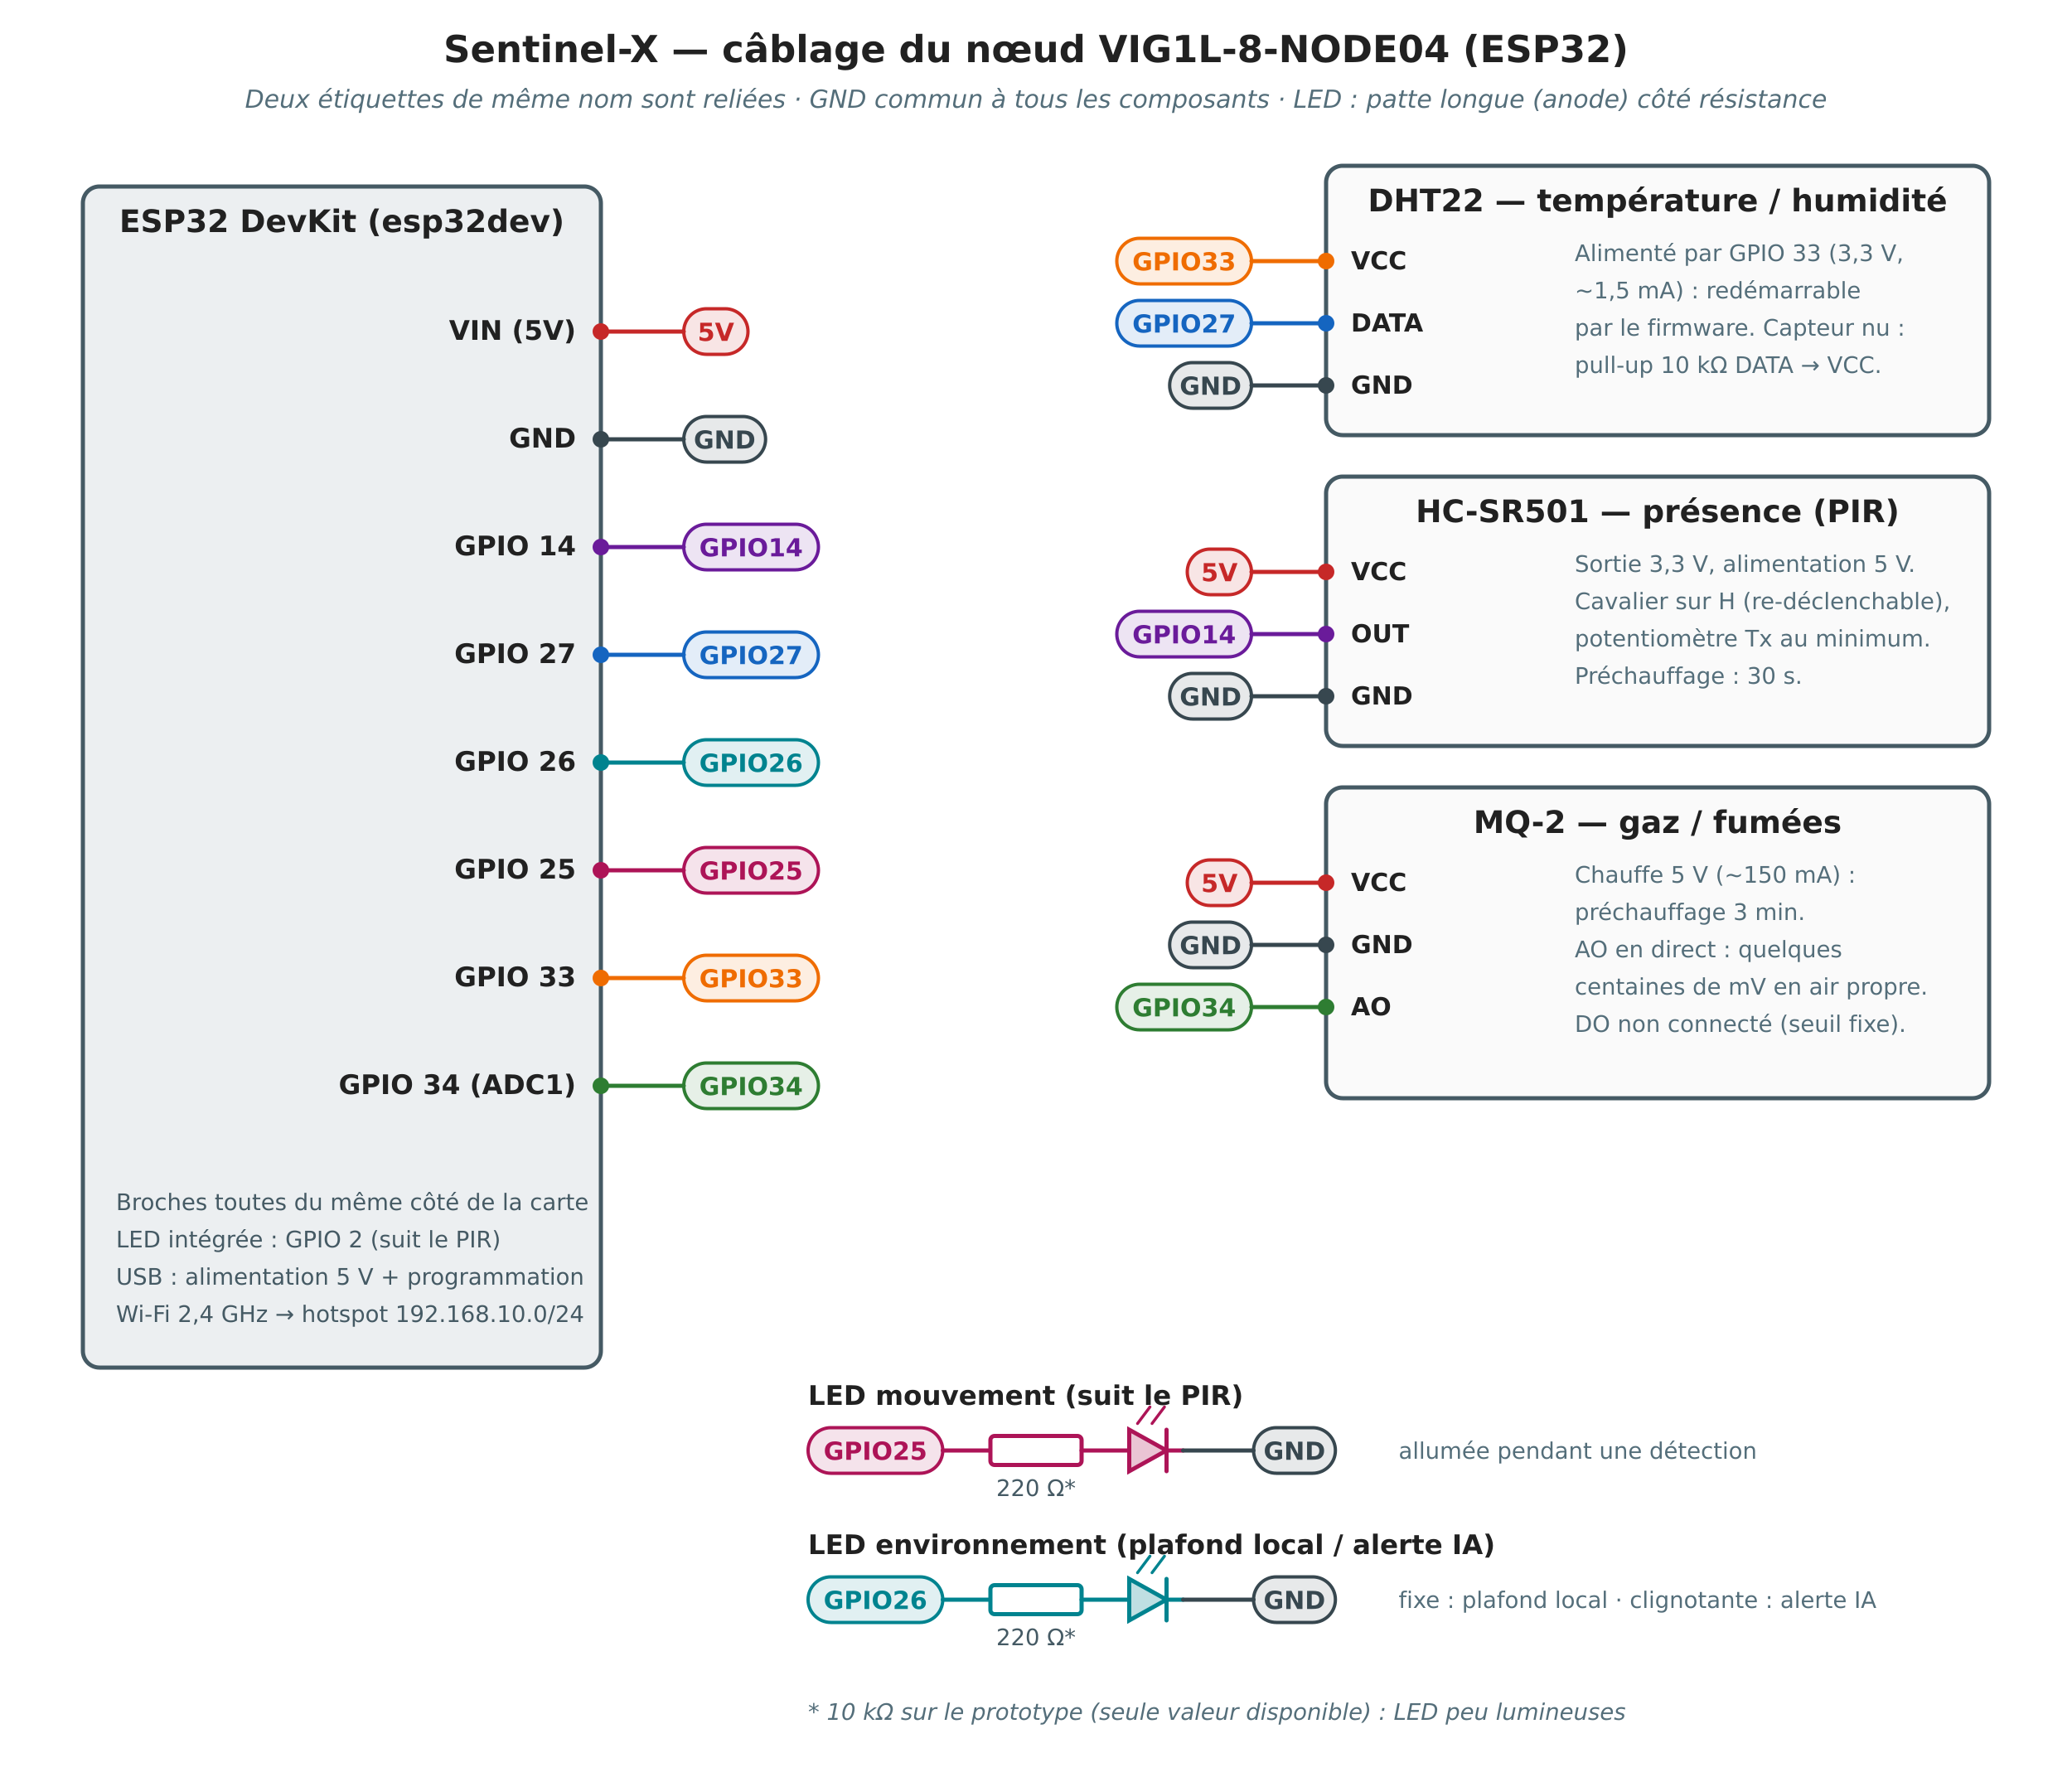
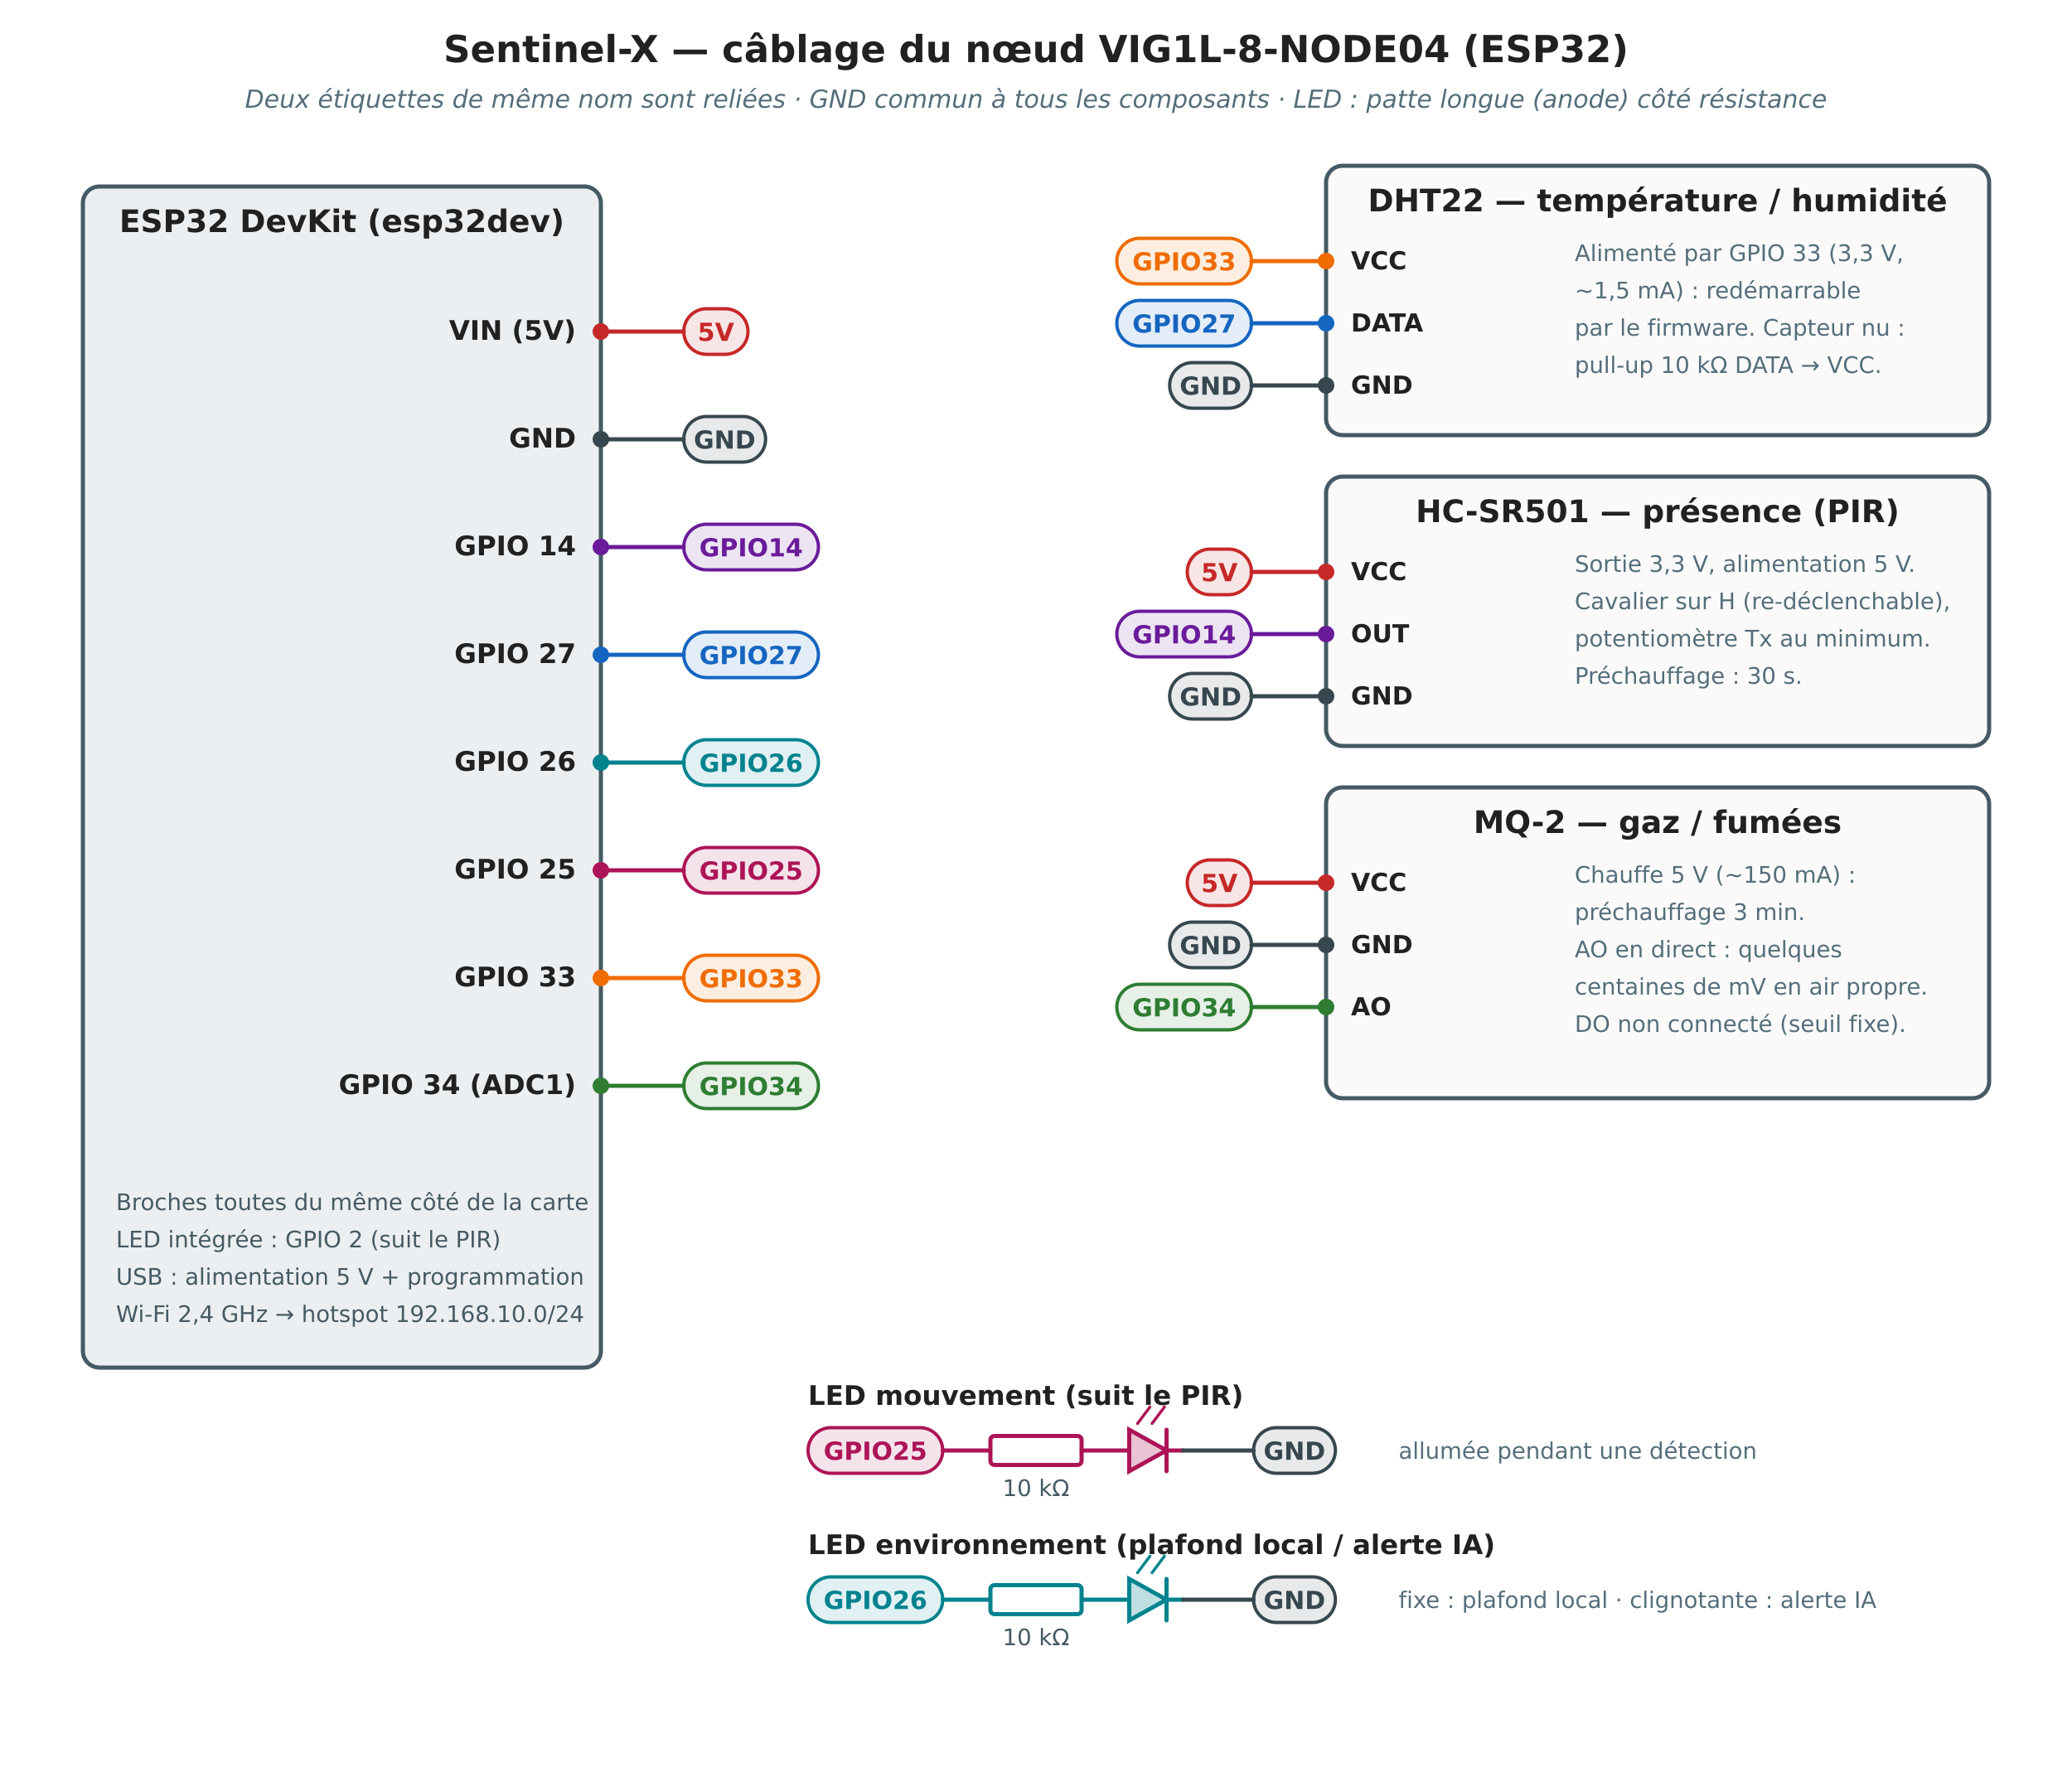
<svg xmlns="http://www.w3.org/2000/svg" viewBox="0 0 1000 860" width="1000" height="860" font-family="DejaVu Sans, Arial, sans-serif">
  <rect width="1000" height="860" fill="#ffffff" />
  <text x="500.0" y="30" font-size="18" text-anchor="middle" font-weight="bold" fill="#212121">Sentinel-X — câblage du nœud VIG1L-8-NODE04 (ESP32)</text>
  <text x="500.0" y="52" font-size="12" text-anchor="middle" font-weight="normal" fill="#546e7a" font-style="italic">Deux étiquettes de même nom sont reliées · GND commun à tous les composants · LED : patte longue (anode) côté résistance</text>
  <rect x="40" y="90" width="250" height="570" rx="8" fill="#eceff1" stroke="#455a64" stroke-width="2" />
  <text x="165.0" y="112" font-size="15" text-anchor="middle" font-weight="bold" fill="#212121">ESP32 DevKit (esp32dev)</text>
  <circle cx="290" cy="160" r="4" fill="#c62828" />
  <text x="278" y="164" font-size="13" text-anchor="end" font-weight="bold" fill="#212121">VIN (5V)</text>
  <line x1="290" y1="160" x2="330" y2="160" stroke="#c62828" stroke-width="2" stroke-linecap="round" />
  <rect x="330" y="149" width="31.0" height="22" rx="11" fill="#c62828" fill-opacity="0.12" stroke="#c62828" stroke-width="1.6" />
  <text x="345.5" y="164.5" font-size="12" text-anchor="middle" font-weight="bold" fill="#c62828">5V</text>
  <circle cx="290" cy="212" r="4" fill="#37474f" />
  <text x="278" y="216" font-size="13" text-anchor="end" font-weight="bold" fill="#212121">GND</text>
  <line x1="290" y1="212" x2="330" y2="212" stroke="#37474f" stroke-width="2" stroke-linecap="round" />
  <rect x="330" y="201" width="39.5" height="22" rx="11" fill="#37474f" fill-opacity="0.12" stroke="#37474f" stroke-width="1.6" />
  <text x="349.75" y="216.5" font-size="12" text-anchor="middle" font-weight="bold" fill="#37474f">GND</text>
  <circle cx="290" cy="264" r="4" fill="#6a1b9a" />
  <text x="278" y="268" font-size="13" text-anchor="end" font-weight="bold" fill="#212121">GPIO 14</text>
  <line x1="290" y1="264" x2="330" y2="264" stroke="#6a1b9a" stroke-width="2" stroke-linecap="round" />
  <rect x="330" y="253" width="65.0" height="22" rx="11" fill="#6a1b9a" fill-opacity="0.12" stroke="#6a1b9a" stroke-width="1.6" />
  <text x="362.5" y="268.5" font-size="12" text-anchor="middle" font-weight="bold" fill="#6a1b9a">GPIO14</text>
  <circle cx="290" cy="316" r="4" fill="#1565c0" />
  <text x="278" y="320" font-size="13" text-anchor="end" font-weight="bold" fill="#212121">GPIO 27</text>
  <line x1="290" y1="316" x2="330" y2="316" stroke="#1565c0" stroke-width="2" stroke-linecap="round" />
  <rect x="330" y="305" width="65.0" height="22" rx="11" fill="#1565c0" fill-opacity="0.12" stroke="#1565c0" stroke-width="1.6" />
  <text x="362.5" y="320.5" font-size="12" text-anchor="middle" font-weight="bold" fill="#1565c0">GPIO27</text>
  <circle cx="290" cy="368" r="4" fill="#00838f" />
  <text x="278" y="372" font-size="13" text-anchor="end" font-weight="bold" fill="#212121">GPIO 26</text>
  <line x1="290" y1="368" x2="330" y2="368" stroke="#00838f" stroke-width="2" stroke-linecap="round" />
  <rect x="330" y="357" width="65.0" height="22" rx="11" fill="#00838f" fill-opacity="0.12" stroke="#00838f" stroke-width="1.6" />
  <text x="362.5" y="372.5" font-size="12" text-anchor="middle" font-weight="bold" fill="#00838f">GPIO26</text>
  <circle cx="290" cy="420" r="4" fill="#ad1457" />
  <text x="278" y="424" font-size="13" text-anchor="end" font-weight="bold" fill="#212121">GPIO 25</text>
  <line x1="290" y1="420" x2="330" y2="420" stroke="#ad1457" stroke-width="2" stroke-linecap="round" />
  <rect x="330" y="409" width="65.0" height="22" rx="11" fill="#ad1457" fill-opacity="0.12" stroke="#ad1457" stroke-width="1.6" />
  <text x="362.5" y="424.5" font-size="12" text-anchor="middle" font-weight="bold" fill="#ad1457">GPIO25</text>
  <circle cx="290" cy="472" r="4" fill="#ef6c00" />
  <text x="278" y="476" font-size="13" text-anchor="end" font-weight="bold" fill="#212121">GPIO 33</text>
  <line x1="290" y1="472" x2="330" y2="472" stroke="#ef6c00" stroke-width="2" stroke-linecap="round" />
  <rect x="330" y="461" width="65.0" height="22" rx="11" fill="#ef6c00" fill-opacity="0.12" stroke="#ef6c00" stroke-width="1.6" />
  <text x="362.5" y="476.5" font-size="12" text-anchor="middle" font-weight="bold" fill="#ef6c00">GPIO33</text>
  <circle cx="290" cy="524" r="4" fill="#2e7d32" />
  <text x="278" y="528" font-size="13" text-anchor="end" font-weight="bold" fill="#212121">GPIO 34 (ADC1)</text>
  <line x1="290" y1="524" x2="330" y2="524" stroke="#2e7d32" stroke-width="2" stroke-linecap="round" />
  <rect x="330" y="513" width="65.0" height="22" rx="11" fill="#2e7d32" fill-opacity="0.12" stroke="#2e7d32" stroke-width="1.6" />
  <text x="362.5" y="528.5" font-size="12" text-anchor="middle" font-weight="bold" fill="#2e7d32">GPIO34</text>
  <text x="56" y="584" font-size="11" text-anchor="start" font-weight="normal" fill="#455a64">Broches toutes du même côté de la carte</text>
  <text x="56" y="602" font-size="11" text-anchor="start" font-weight="normal" fill="#455a64">LED intégrée : GPIO 2 (suit le PIR)</text>
  <text x="56" y="620" font-size="11" text-anchor="start" font-weight="normal" fill="#455a64">USB : alimentation 5 V + programmation</text>
  <text x="56" y="638" font-size="11" text-anchor="start" font-weight="normal" fill="#455a64">Wi-Fi 2,4 GHz → hotspot 192.168.10.0/24</text>
  <rect x="640" y="80" width="320" height="130" rx="8" fill="#fafafa" stroke="#455a64" stroke-width="2" />
  <text x="800.0" y="102" font-size="15" text-anchor="middle" font-weight="bold" fill="#212121">DHT22 — température / humidité</text>
  <circle cx="640" cy="126" r="4" fill="#ef6c00" />
  <text x="652" y="130" font-size="12" text-anchor="start" font-weight="bold" fill="#212121">VCC</text>
  <line x1="604" y1="126" x2="640" y2="126" stroke="#ef6c00" stroke-width="2" stroke-linecap="round" />
  <rect x="539.0" y="115" width="65.0" height="22" rx="11" fill="#ef6c00" fill-opacity="0.12" stroke="#ef6c00" stroke-width="1.6" />
  <text x="571.5" y="130.5" font-size="12" text-anchor="middle" font-weight="bold" fill="#ef6c00">GPIO33</text>
  <circle cx="640" cy="156" r="4" fill="#1565c0" />
  <text x="652" y="160" font-size="12" text-anchor="start" font-weight="bold" fill="#212121">DATA</text>
  <line x1="604" y1="156" x2="640" y2="156" stroke="#1565c0" stroke-width="2" stroke-linecap="round" />
  <rect x="539.0" y="145" width="65.0" height="22" rx="11" fill="#1565c0" fill-opacity="0.12" stroke="#1565c0" stroke-width="1.6" />
  <text x="571.5" y="160.5" font-size="12" text-anchor="middle" font-weight="bold" fill="#1565c0">GPIO27</text>
  <circle cx="640" cy="186" r="4" fill="#37474f" />
  <text x="652" y="190" font-size="12" text-anchor="start" font-weight="bold" fill="#212121">GND</text>
  <line x1="604" y1="186" x2="640" y2="186" stroke="#37474f" stroke-width="2" stroke-linecap="round" />
  <rect x="564.5" y="175" width="39.5" height="22" rx="11" fill="#37474f" fill-opacity="0.12" stroke="#37474f" stroke-width="1.6" />
  <text x="584.25" y="190.5" font-size="12" text-anchor="middle" font-weight="bold" fill="#37474f">GND</text>
  <text x="760" y="126" font-size="11" text-anchor="start" font-weight="normal" fill="#546e7a">Alimenté par GPIO 33 (3,3 V,</text>
  <text x="760" y="144" font-size="11" text-anchor="start" font-weight="normal" fill="#546e7a">~1,5 mA) : redémarrable</text>
  <text x="760" y="162" font-size="11" text-anchor="start" font-weight="normal" fill="#546e7a">par le firmware. Capteur nu :</text>
  <text x="760" y="180" font-size="11" text-anchor="start" font-weight="normal" fill="#546e7a">pull-up 10 kΩ DATA → VCC.</text>
  <rect x="640" y="230" width="320" height="130" rx="8" fill="#fafafa" stroke="#455a64" stroke-width="2" />
  <text x="800.0" y="252" font-size="15" text-anchor="middle" font-weight="bold" fill="#212121">HC-SR501 — présence (PIR)</text>
  <circle cx="640" cy="276" r="4" fill="#c62828" />
  <text x="652" y="280" font-size="12" text-anchor="start" font-weight="bold" fill="#212121">VCC</text>
  <line x1="604" y1="276" x2="640" y2="276" stroke="#c62828" stroke-width="2" stroke-linecap="round" />
  <rect x="573.0" y="265" width="31.0" height="22" rx="11" fill="#c62828" fill-opacity="0.12" stroke="#c62828" stroke-width="1.6" />
  <text x="588.5" y="280.5" font-size="12" text-anchor="middle" font-weight="bold" fill="#c62828">5V</text>
  <circle cx="640" cy="306" r="4" fill="#6a1b9a" />
  <text x="652" y="310" font-size="12" text-anchor="start" font-weight="bold" fill="#212121">OUT</text>
  <line x1="604" y1="306" x2="640" y2="306" stroke="#6a1b9a" stroke-width="2" stroke-linecap="round" />
  <rect x="539.0" y="295" width="65.0" height="22" rx="11" fill="#6a1b9a" fill-opacity="0.12" stroke="#6a1b9a" stroke-width="1.6" />
  <text x="571.5" y="310.5" font-size="12" text-anchor="middle" font-weight="bold" fill="#6a1b9a">GPIO14</text>
  <circle cx="640" cy="336" r="4" fill="#37474f" />
  <text x="652" y="340" font-size="12" text-anchor="start" font-weight="bold" fill="#212121">GND</text>
  <line x1="604" y1="336" x2="640" y2="336" stroke="#37474f" stroke-width="2" stroke-linecap="round" />
  <rect x="564.5" y="325" width="39.5" height="22" rx="11" fill="#37474f" fill-opacity="0.12" stroke="#37474f" stroke-width="1.6" />
  <text x="584.25" y="340.5" font-size="12" text-anchor="middle" font-weight="bold" fill="#37474f">GND</text>
  <text x="760" y="276" font-size="11" text-anchor="start" font-weight="normal" fill="#546e7a">Sortie 3,3 V, alimentation 5 V.</text>
  <text x="760" y="294" font-size="11" text-anchor="start" font-weight="normal" fill="#546e7a">Cavalier sur H (re-déclenchable),</text>
  <text x="760" y="312" font-size="11" text-anchor="start" font-weight="normal" fill="#546e7a">potentiomètre Tx au minimum.</text>
  <text x="760" y="330" font-size="11" text-anchor="start" font-weight="normal" fill="#546e7a">Préchauffage : 30 s.</text>
  <rect x="640" y="380" width="320" height="150" rx="8" fill="#fafafa" stroke="#455a64" stroke-width="2" />
  <text x="800.0" y="402" font-size="15" text-anchor="middle" font-weight="bold" fill="#212121">MQ-2 — gaz / fumées</text>
  <circle cx="640" cy="426" r="4" fill="#c62828" />
  <text x="652" y="430" font-size="12" text-anchor="start" font-weight="bold" fill="#212121">VCC</text>
  <line x1="604" y1="426" x2="640" y2="426" stroke="#c62828" stroke-width="2" stroke-linecap="round" />
  <rect x="573.0" y="415" width="31.0" height="22" rx="11" fill="#c62828" fill-opacity="0.12" stroke="#c62828" stroke-width="1.6" />
  <text x="588.5" y="430.5" font-size="12" text-anchor="middle" font-weight="bold" fill="#c62828">5V</text>
  <circle cx="640" cy="456" r="4" fill="#37474f" />
  <text x="652" y="460" font-size="12" text-anchor="start" font-weight="bold" fill="#212121">GND</text>
  <line x1="604" y1="456" x2="640" y2="456" stroke="#37474f" stroke-width="2" stroke-linecap="round" />
  <rect x="564.5" y="445" width="39.5" height="22" rx="11" fill="#37474f" fill-opacity="0.12" stroke="#37474f" stroke-width="1.6" />
  <text x="584.25" y="460.5" font-size="12" text-anchor="middle" font-weight="bold" fill="#37474f">GND</text>
  <circle cx="640" cy="486" r="4" fill="#2e7d32" />
  <text x="652" y="490" font-size="12" text-anchor="start" font-weight="bold" fill="#212121">AO</text>
  <text x="760" y="426" font-size="11" text-anchor="start" font-weight="normal" fill="#546e7a">Chauffe 5 V (~150 mA) :</text>
  <text x="760" y="444" font-size="11" text-anchor="start" font-weight="normal" fill="#546e7a">préchauffage 3 min.</text>
  <text x="760" y="462" font-size="11" text-anchor="start" font-weight="normal" fill="#546e7a">AO en direct : quelques</text>
  <text x="760" y="480" font-size="11" text-anchor="start" font-weight="normal" fill="#546e7a">centaines de mV en air propre.</text>
  <text x="760" y="498" font-size="11" text-anchor="start" font-weight="normal" fill="#546e7a">DO non connecté (seuil fixe).</text>
  <line x1="604" y1="486" x2="640" y2="486" stroke="#2e7d32" stroke-width="2" stroke-linecap="round" />
  <rect x="539.0" y="475" width="65.0" height="22" rx="11" fill="#2e7d32" fill-opacity="0.12" stroke="#2e7d32" stroke-width="1.6" />
  <text x="571.5" y="490.5" font-size="12" text-anchor="middle" font-weight="bold" fill="#2e7d32">GPIO34</text>
  <text x="390" y="678" font-size="13" text-anchor="start" font-weight="bold" fill="#212121">LED mouvement (suit le PIR)</text>
  <rect x="390" y="689" width="65.0" height="22" rx="11" fill="#ad1457" fill-opacity="0.12" stroke="#ad1457" stroke-width="1.6" />
  <text x="422.5" y="704.5" font-size="12" text-anchor="middle" font-weight="bold" fill="#ad1457">GPIO25</text>
  <line x1="455.0" y1="700" x2="478.0" y2="700" stroke="#ad1457" stroke-width="2" stroke-linecap="round" />
  <rect x="478.0" y="693" width="44" height="14" rx="2" fill="#fff" stroke="#ad1457" stroke-width="2" />
  <line x1="522.0" y1="700" x2="545.0" y2="700" stroke="#ad1457" stroke-width="2" stroke-linecap="round" />
-   <text x="500.0" y="722" font-size="11" text-anchor="middle" font-weight="normal" fill="#455a64">220 Ω*</text>
+   <text x="500.0" y="722" font-size="11" text-anchor="middle" font-weight="normal" fill="#455a64">10 kΩ</text>
  <polygon points="545.0,690 545.0,710 563.0,700" fill="#ad1457" fill-opacity="0.25" stroke="#ad1457" stroke-width="2" />
  <line x1="563.0" y1="690" x2="563.0" y2="710" stroke="#ad1457" stroke-width="2" stroke-linecap="round" />
  <line x1="563.0" y1="700" x2="571.0" y2="700" stroke="#ad1457" stroke-width="2" stroke-linecap="round" />
  <line x1="549.0" y1="687" x2="555.0" y2="679" stroke="#ad1457" stroke-width="1.4" stroke-linecap="round" />
  <line x1="556.0" y1="687" x2="562.0" y2="679" stroke="#ad1457" stroke-width="1.4" stroke-linecap="round" />
  <line x1="571.0" y1="700" x2="605.0" y2="700" stroke="#37474f" stroke-width="2" stroke-linecap="round" />
  <rect x="605.0" y="689" width="39.5" height="22" rx="11" fill="#37474f" fill-opacity="0.12" stroke="#37474f" stroke-width="1.6" />
  <text x="624.75" y="704.5" font-size="12" text-anchor="middle" font-weight="bold" fill="#37474f">GND</text>
  <text x="675.0" y="704" font-size="11" text-anchor="start" font-weight="normal" fill="#546e7a">allumée pendant une détection</text>
  <text x="390" y="750" font-size="13" text-anchor="start" font-weight="bold" fill="#212121">LED environnement (plafond local / alerte IA)</text>
  <rect x="390" y="761" width="65.0" height="22" rx="11" fill="#00838f" fill-opacity="0.12" stroke="#00838f" stroke-width="1.6" />
  <text x="422.5" y="776.5" font-size="12" text-anchor="middle" font-weight="bold" fill="#00838f">GPIO26</text>
  <line x1="455.0" y1="772" x2="478.0" y2="772" stroke="#00838f" stroke-width="2" stroke-linecap="round" />
  <rect x="478.0" y="765" width="44" height="14" rx="2" fill="#fff" stroke="#00838f" stroke-width="2" />
  <line x1="522.0" y1="772" x2="545.0" y2="772" stroke="#00838f" stroke-width="2" stroke-linecap="round" />
-   <text x="500.0" y="794" font-size="11" text-anchor="middle" font-weight="normal" fill="#455a64">220 Ω*</text>
+   <text x="500.0" y="794" font-size="11" text-anchor="middle" font-weight="normal" fill="#455a64">10 kΩ</text>
  <polygon points="545.0,762 545.0,782 563.0,772" fill="#00838f" fill-opacity="0.25" stroke="#00838f" stroke-width="2" />
  <line x1="563.0" y1="762" x2="563.0" y2="782" stroke="#00838f" stroke-width="2" stroke-linecap="round" />
  <line x1="563.0" y1="772" x2="571.0" y2="772" stroke="#00838f" stroke-width="2" stroke-linecap="round" />
  <line x1="549.0" y1="759" x2="555.0" y2="751" stroke="#00838f" stroke-width="1.4" stroke-linecap="round" />
  <line x1="556.0" y1="759" x2="562.0" y2="751" stroke="#00838f" stroke-width="1.4" stroke-linecap="round" />
  <line x1="571.0" y1="772" x2="605.0" y2="772" stroke="#37474f" stroke-width="2" stroke-linecap="round" />
  <rect x="605.0" y="761" width="39.5" height="22" rx="11" fill="#37474f" fill-opacity="0.12" stroke="#37474f" stroke-width="1.6" />
  <text x="624.75" y="776.5" font-size="12" text-anchor="middle" font-weight="bold" fill="#37474f">GND</text>
  <text x="675.0" y="776" font-size="11" text-anchor="start" font-weight="normal" fill="#546e7a">fixe : plafond local · clignotante : alerte IA</text>
-   <text x="390" y="830" font-size="11" text-anchor="start" font-weight="normal" fill="#546e7a" font-style="italic">* 10 kΩ sur le prototype (seule valeur disponible) : LED peu lumineuses</text>
</svg>
